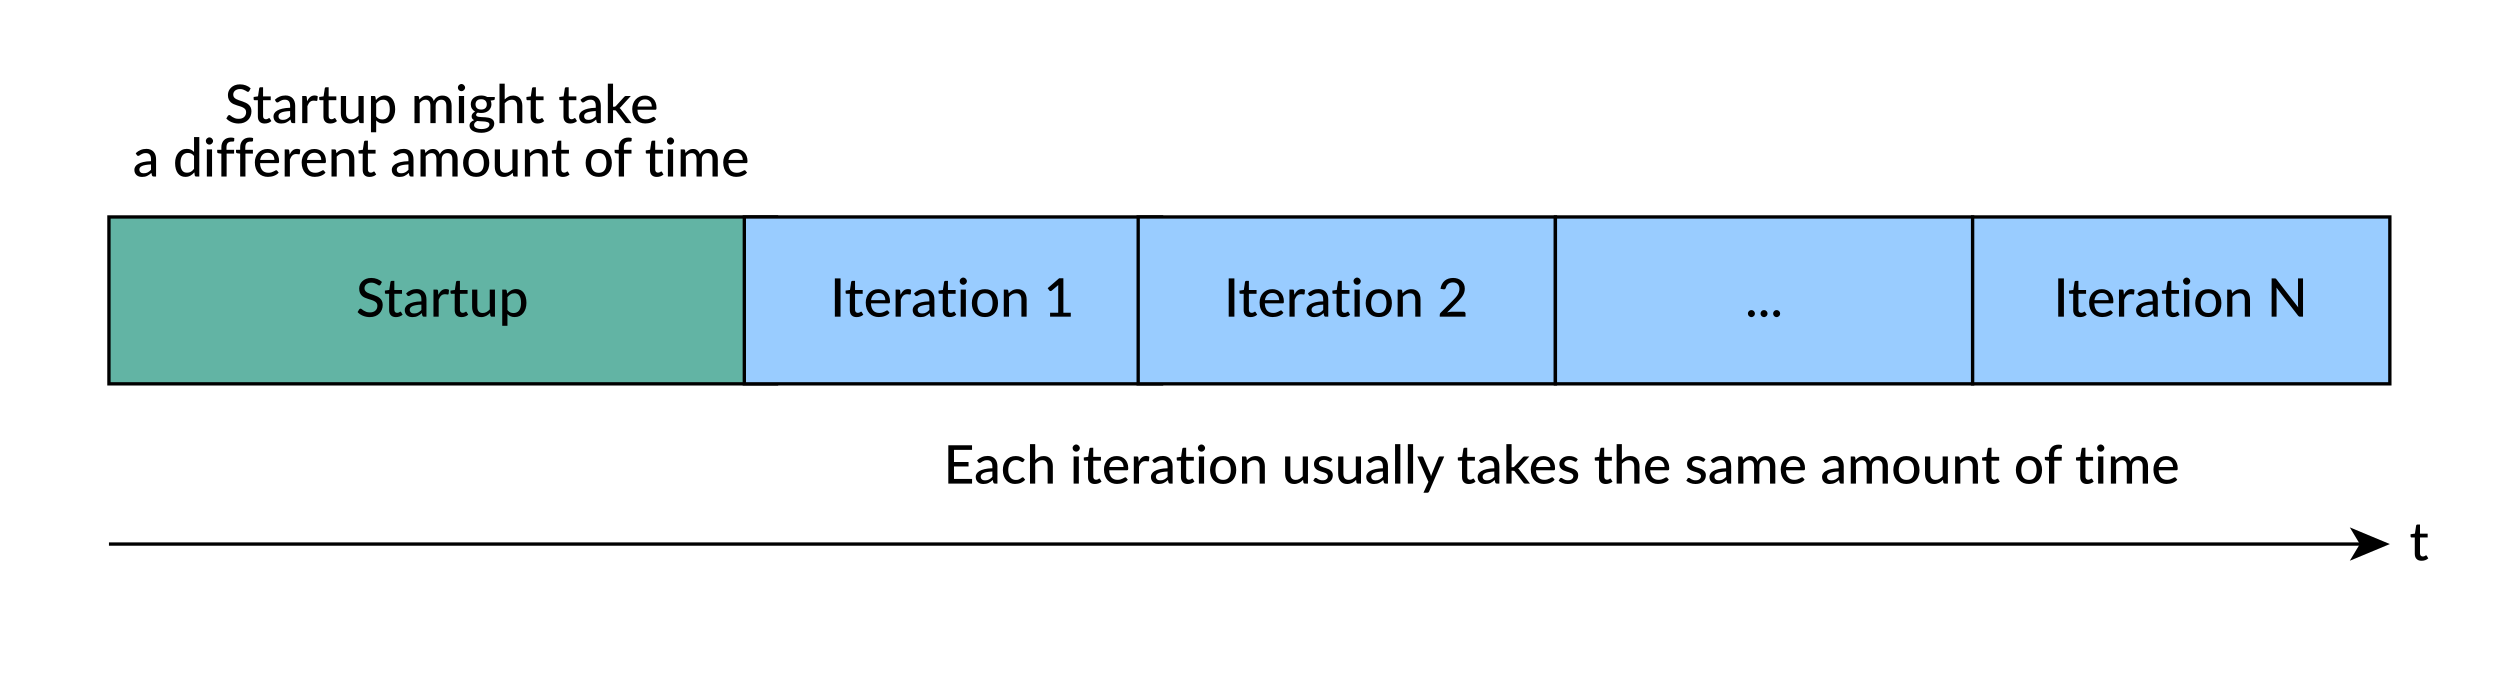
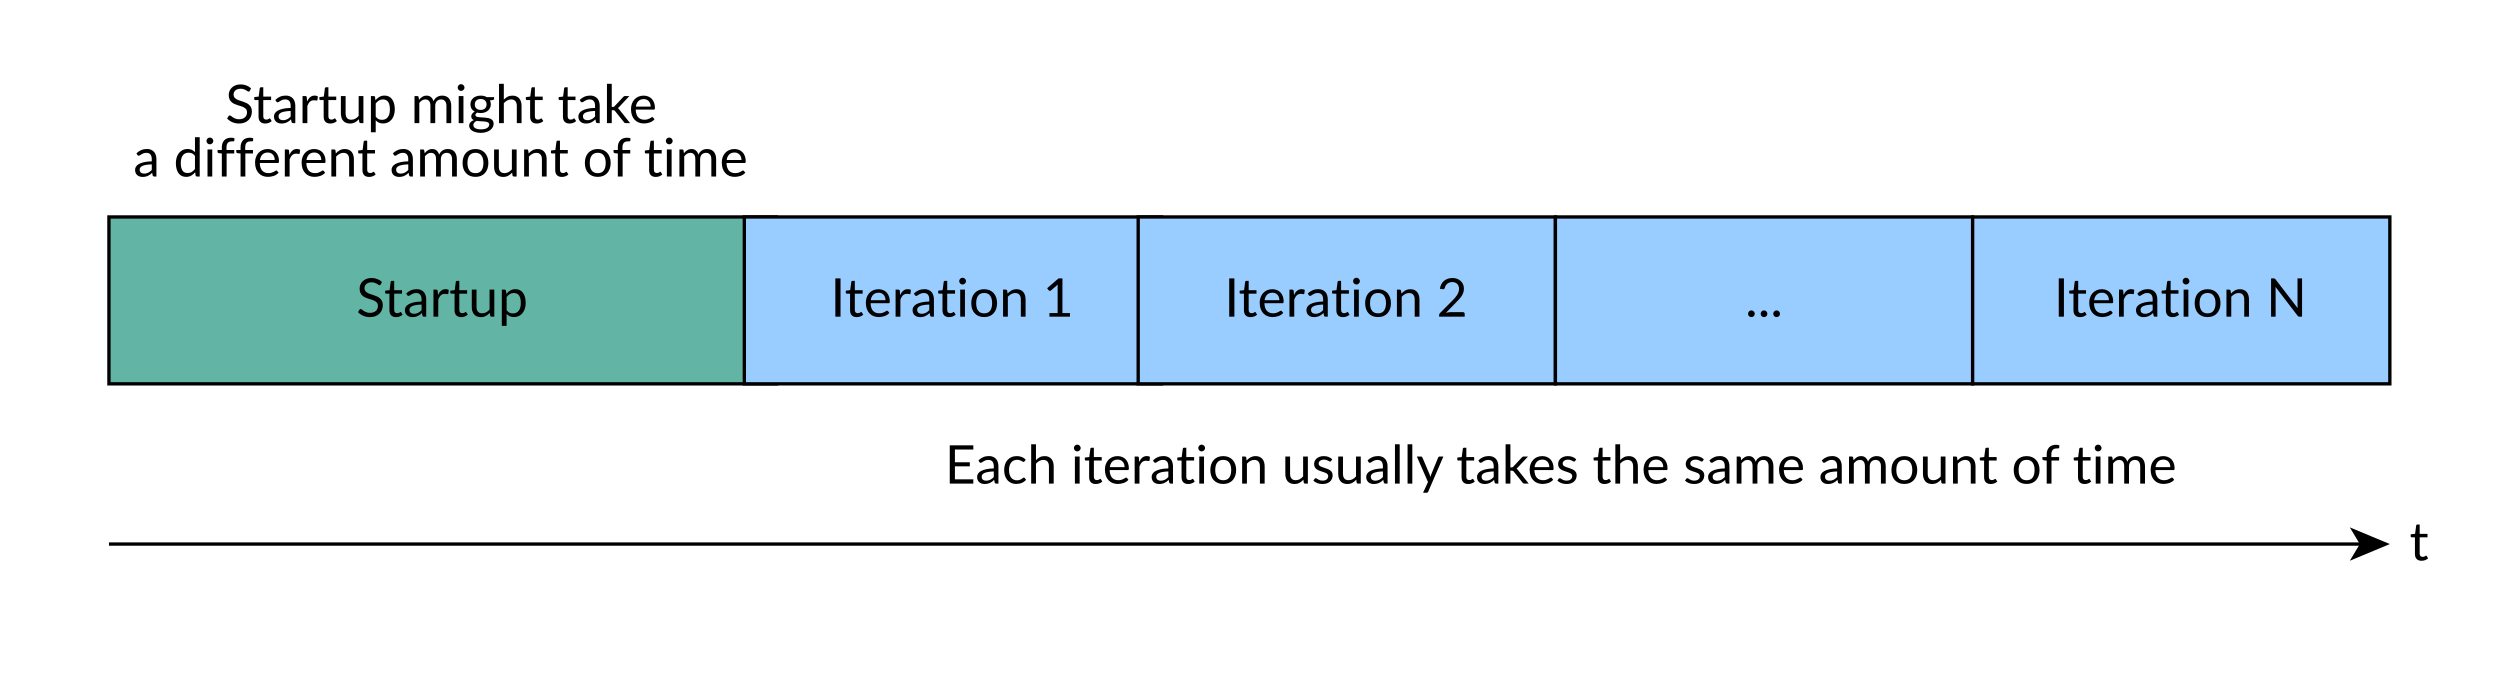
<svg xmlns="http://www.w3.org/2000/svg" fill-opacity="1" color-rendering="auto" color-interpolation="auto" text-rendering="auto" stroke="black" stroke-linecap="square" width="749" stroke-miterlimit="10" shape-rendering="auto" stroke-opacity="1" fill="black" stroke-dasharray="none" font-weight="normal" stroke-width="1" height="203" font-family="'Dialog'" font-style="normal" stroke-linejoin="miter" font-size="12px" stroke-dashoffset="0" image-rendering="auto">
  <defs id="genericDefs" />
  <g>
    <defs id="defs1">
      <clipPath clipPathUnits="userSpaceOnUse" id="clipPath1">
        <path d="M0 0 L749 0 L749 203 L0 203 L0 0 Z" />
      </clipPath>
      <clipPath clipPathUnits="userSpaceOnUse" id="clipPath2">
        <path d="M273 237 L1022 237 L1022 440 L273 440 L273 237 Z" />
      </clipPath>
    </defs>
    <g fill="rgb(98,180,164)" text-rendering="geometricPrecision" shape-rendering="geometricPrecision" transform="matrix(1,0,0,1,-273,-237)" stroke="rgb(98,180,164)">
      <rect x="305.64" width="200" height="50" y="302" clip-path="url(#clipPath2)" stroke="none" />
    </g>
    <g text-rendering="geometricPrecision" stroke-miterlimit="1.45" shape-rendering="geometricPrecision" transform="matrix(1,0,0,1,-273,-237)" stroke-linecap="butt">
      <rect fill="none" x="305.64" width="200" height="50" y="302" clip-path="url(#clipPath2)" />
-       <text x="379.644" font-size="16px" y="331.88" clip-path="url(#clipPath2)" font-family="'Lato Medium'" stroke="none" xml:space="preserve">Startup</text>
+       <text x="379.732" font-size="16px" y="331.88" clip-path="url(#clipPath2)" font-family="'Lato'" stroke="none" xml:space="preserve">Startup</text>
    </g>
    <g fill="rgb(153,204,255)" text-rendering="geometricPrecision" shape-rendering="geometricPrecision" transform="matrix(1,0,0,1,-273,-237)" stroke="rgb(153,204,255)">
      <rect x="496" width="125" height="50" y="302" clip-path="url(#clipPath2)" stroke="none" />
    </g>
    <g text-rendering="geometricPrecision" stroke-miterlimit="1.45" shape-rendering="geometricPrecision" transform="matrix(1,0,0,1,-273,-237)" stroke-linecap="butt">
      <rect fill="none" x="496" width="125" height="50" y="302" clip-path="url(#clipPath2)" />
-       <text x="521.7" font-size="16px" y="331.88" clip-path="url(#clipPath2)" font-family="'Lato Medium'" stroke="none" xml:space="preserve">Iteration 1</text>
+       <text x="521.804" font-size="16px" y="331.88" clip-path="url(#clipPath2)" font-family="'Lato'" stroke="none" xml:space="preserve">Iteration 1</text>
    </g>
    <g fill="rgb(153,204,255)" text-rendering="geometricPrecision" shape-rendering="geometricPrecision" transform="matrix(1,0,0,1,-273,-237)" stroke="rgb(153,204,255)">
      <rect x="614" width="125" height="50" y="302" clip-path="url(#clipPath2)" stroke="none" />
    </g>
    <g text-rendering="geometricPrecision" stroke-miterlimit="1.45" shape-rendering="geometricPrecision" transform="matrix(1,0,0,1,-273,-237)" stroke-linecap="butt">
      <rect fill="none" x="614" width="125" height="50" y="302" clip-path="url(#clipPath2)" />
-       <text x="639.7" font-size="16px" y="331.88" clip-path="url(#clipPath2)" font-family="'Lato Medium'" stroke="none" xml:space="preserve">Iteration 2</text>
+       <text x="639.804" font-size="16px" y="331.88" clip-path="url(#clipPath2)" font-family="'Lato'" stroke="none" xml:space="preserve">Iteration 2</text>
    </g>
    <g fill="rgb(153,204,255)" text-rendering="geometricPrecision" shape-rendering="geometricPrecision" transform="matrix(1,0,0,1,-273,-237)" stroke="rgb(153,204,255)">
      <rect x="739" width="125" height="50" y="302" clip-path="url(#clipPath2)" stroke="none" />
    </g>
    <g text-rendering="geometricPrecision" stroke-miterlimit="1.45" shape-rendering="geometricPrecision" transform="matrix(1,0,0,1,-273,-237)" stroke-linecap="butt">
      <rect fill="none" x="739" width="125" height="50" y="302" clip-path="url(#clipPath2)" />
-       <text x="795.836" font-size="16px" y="331.88" clip-path="url(#clipPath2)" font-family="'Lato Medium'" stroke="none" xml:space="preserve">...</text>
-       <text x="555.69" font-size="16px" y="381.88" clip-path="url(#clipPath2)" font-family="'Lato Medium'" stroke="none" xml:space="preserve">Each iteration usually takes the same amount of time</text>
-       <text x="994.876" font-size="16px" y="404.88" clip-path="url(#clipPath2)" font-family="'Lato Medium'" stroke="none" xml:space="preserve">t</text>
-       <text x="340.317" font-size="16px" y="273.88" clip-path="url(#clipPath2)" font-family="'Lato Medium'" stroke="none" xml:space="preserve">Startup might take</text>
-       <text x="312.773" font-size="16px" y="289.88" clip-path="url(#clipPath2)" font-family="'Lato Medium'" stroke="none" xml:space="preserve">a different amount of time</text>
+       <text x="795.836" font-size="16px" y="331.88" clip-path="url(#clipPath2)" font-family="'Lato'" stroke="none" xml:space="preserve">...</text>
+       <text x="556.078" font-size="16px" y="381.88" clip-path="url(#clipPath2)" font-family="'Lato'" stroke="none" xml:space="preserve">Each iteration usually takes the same amount of time</text>
+       <text x="994.892" font-size="16px" y="404.88" clip-path="url(#clipPath2)" font-family="'Lato'" stroke="none" xml:space="preserve">t</text>
+       <text x="340.513" font-size="16px" y="273.88" clip-path="url(#clipPath2)" font-family="'Lato'" stroke="none" xml:space="preserve">Startup might take</text>
+       <text x="312.957" font-size="16px" y="289.88" clip-path="url(#clipPath2)" font-family="'Lato'" stroke="none" xml:space="preserve">a different amount of time</text>
    </g>
    <g fill="rgb(153,204,255)" text-rendering="geometricPrecision" shape-rendering="geometricPrecision" transform="matrix(1,0,0,1,-273,-237)" stroke="rgb(153,204,255)">
      <rect x="864" width="125" height="50" y="302" clip-path="url(#clipPath2)" stroke="none" />
    </g>
    <g text-rendering="geometricPrecision" stroke-miterlimit="1.45" shape-rendering="geometricPrecision" transform="matrix(1,0,0,1,-273,-237)" stroke-linecap="butt">
      <rect fill="none" x="864" width="125" height="50" y="302" clip-path="url(#clipPath2)" />
-       <text x="888.221" font-size="16px" y="331.88" clip-path="url(#clipPath2)" font-family="'Lato Medium'" stroke="none" xml:space="preserve">Iteration N</text>
+       <text x="888.337" font-size="16px" y="331.88" clip-path="url(#clipPath2)" font-family="'Lato'" stroke="none" xml:space="preserve">Iteration N</text>
      <path fill="none" d="M305.64 400 L981 400" clip-path="url(#clipPath2)" />
      <path d="M989 400 L977 395 L980 400 L977 405 Z" clip-path="url(#clipPath2)" stroke="none" />
    </g>
  </g>
</svg>
